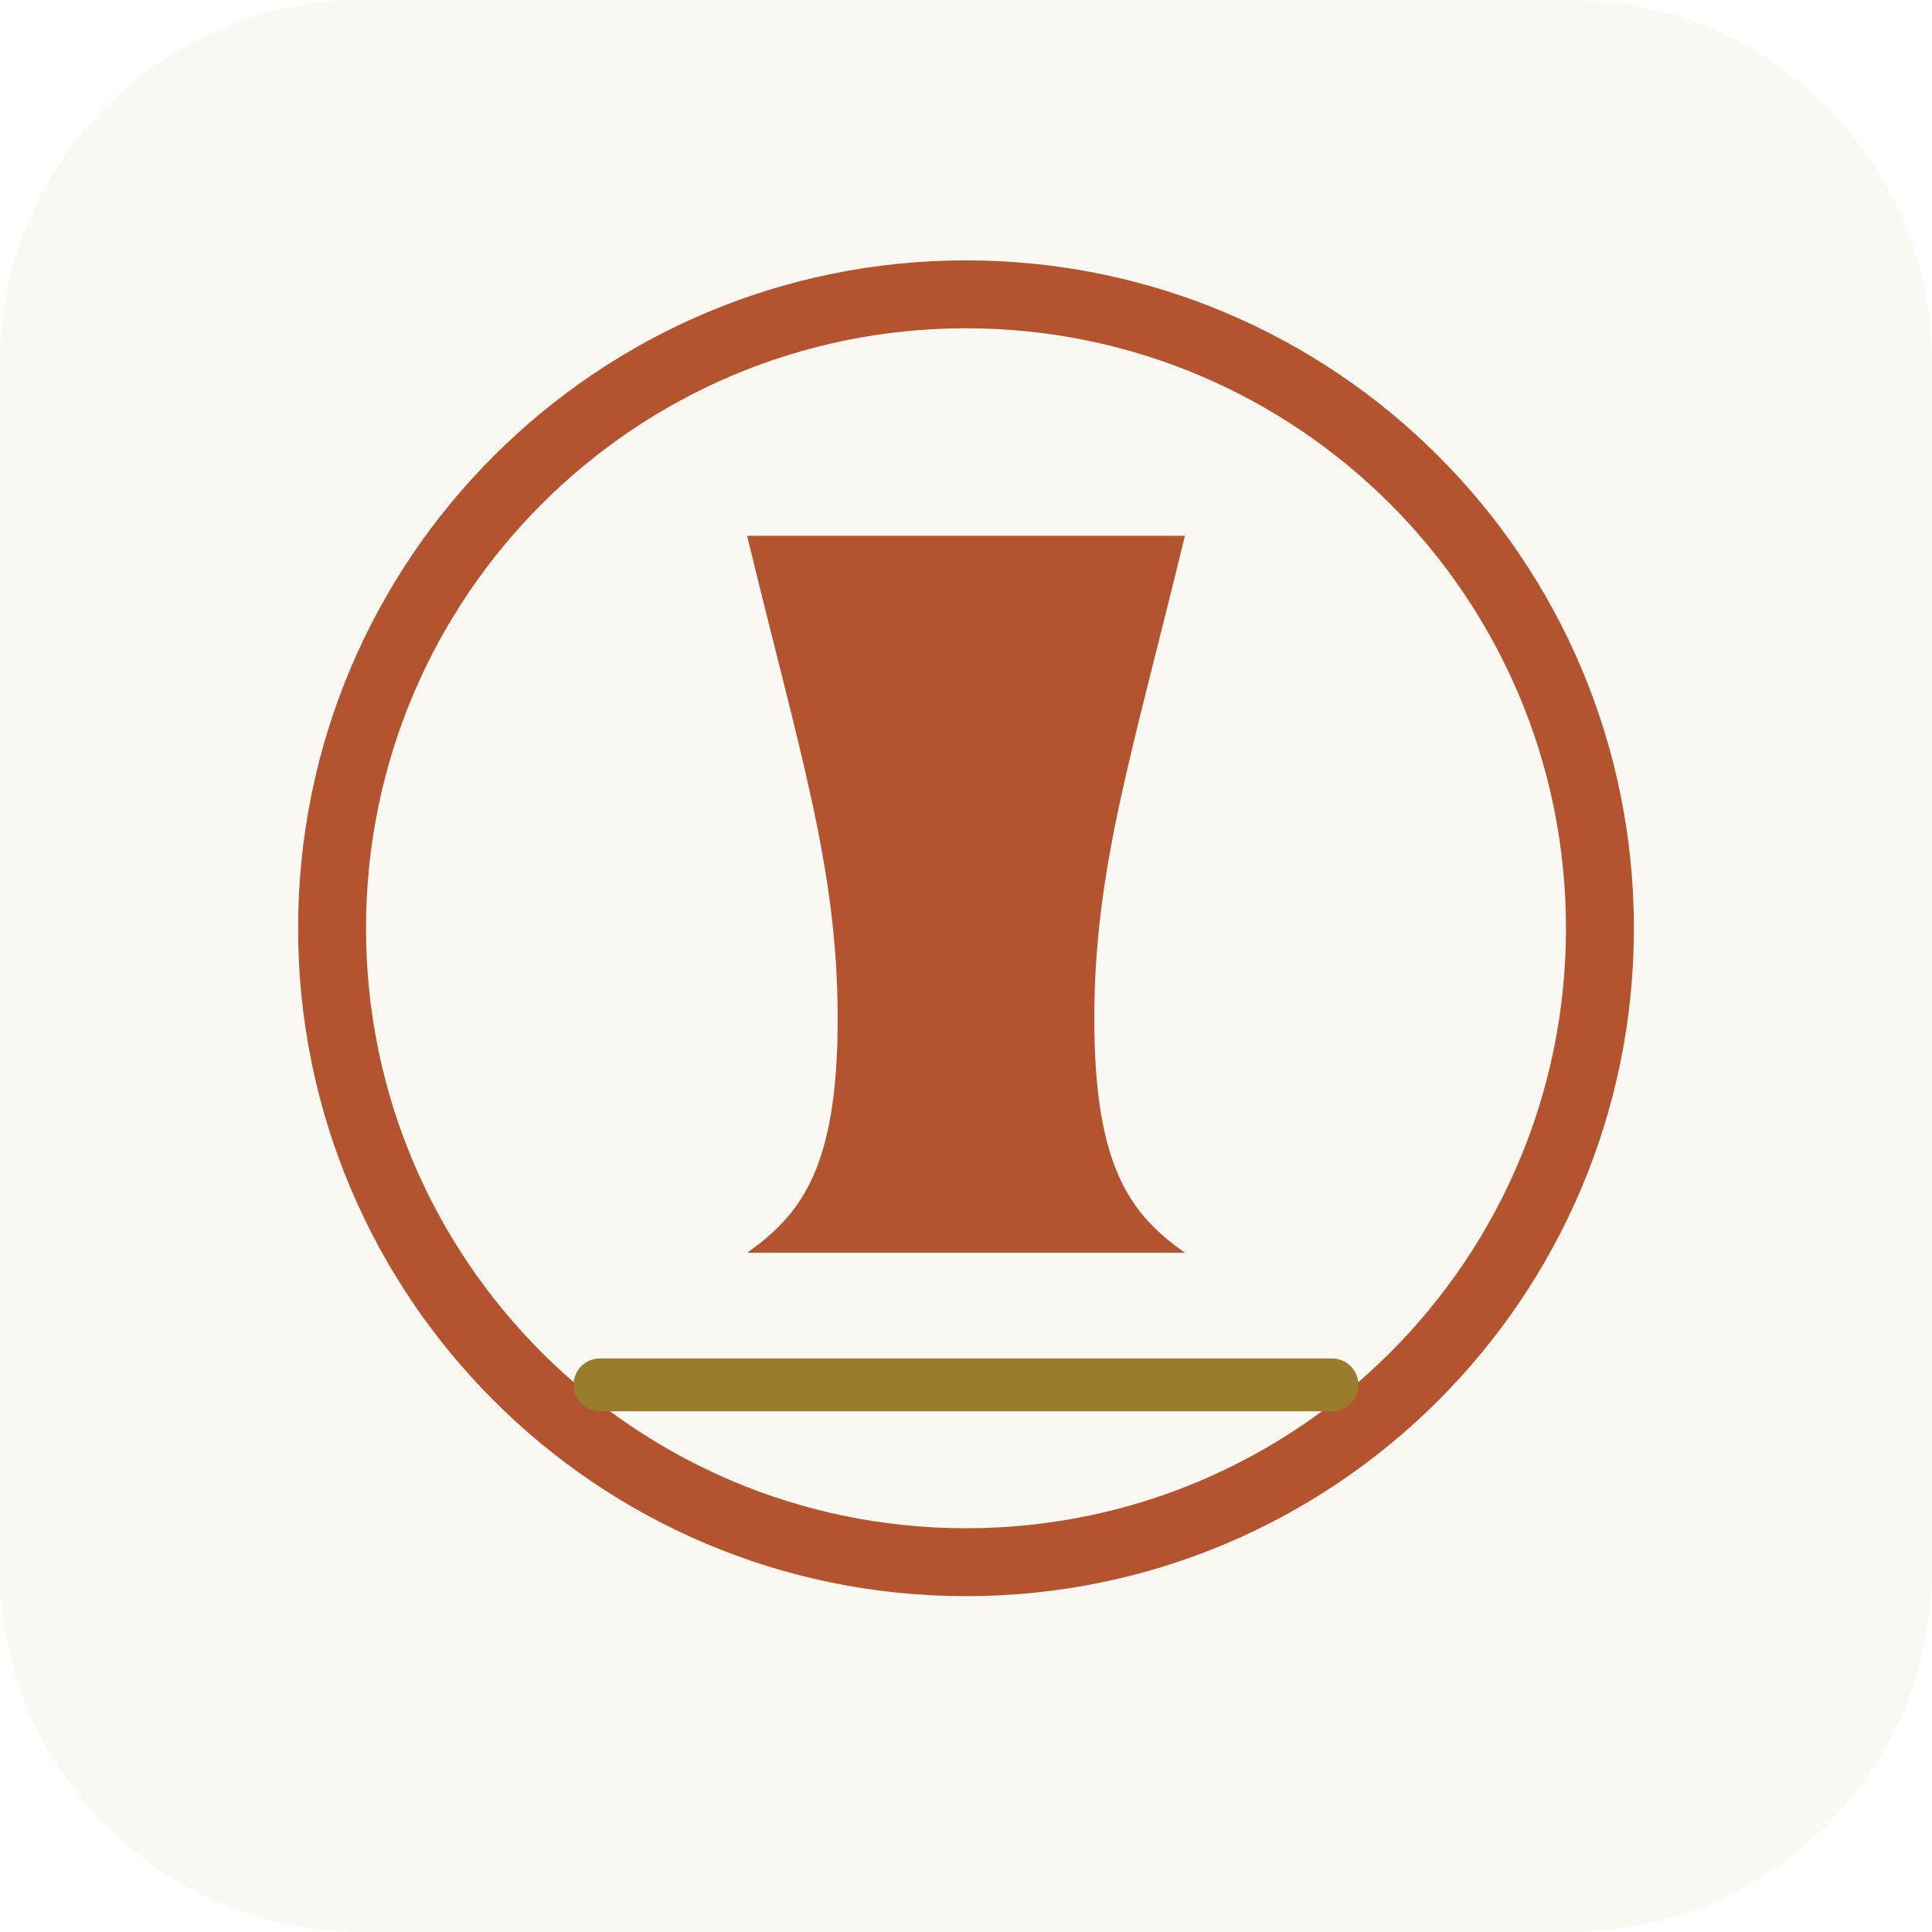
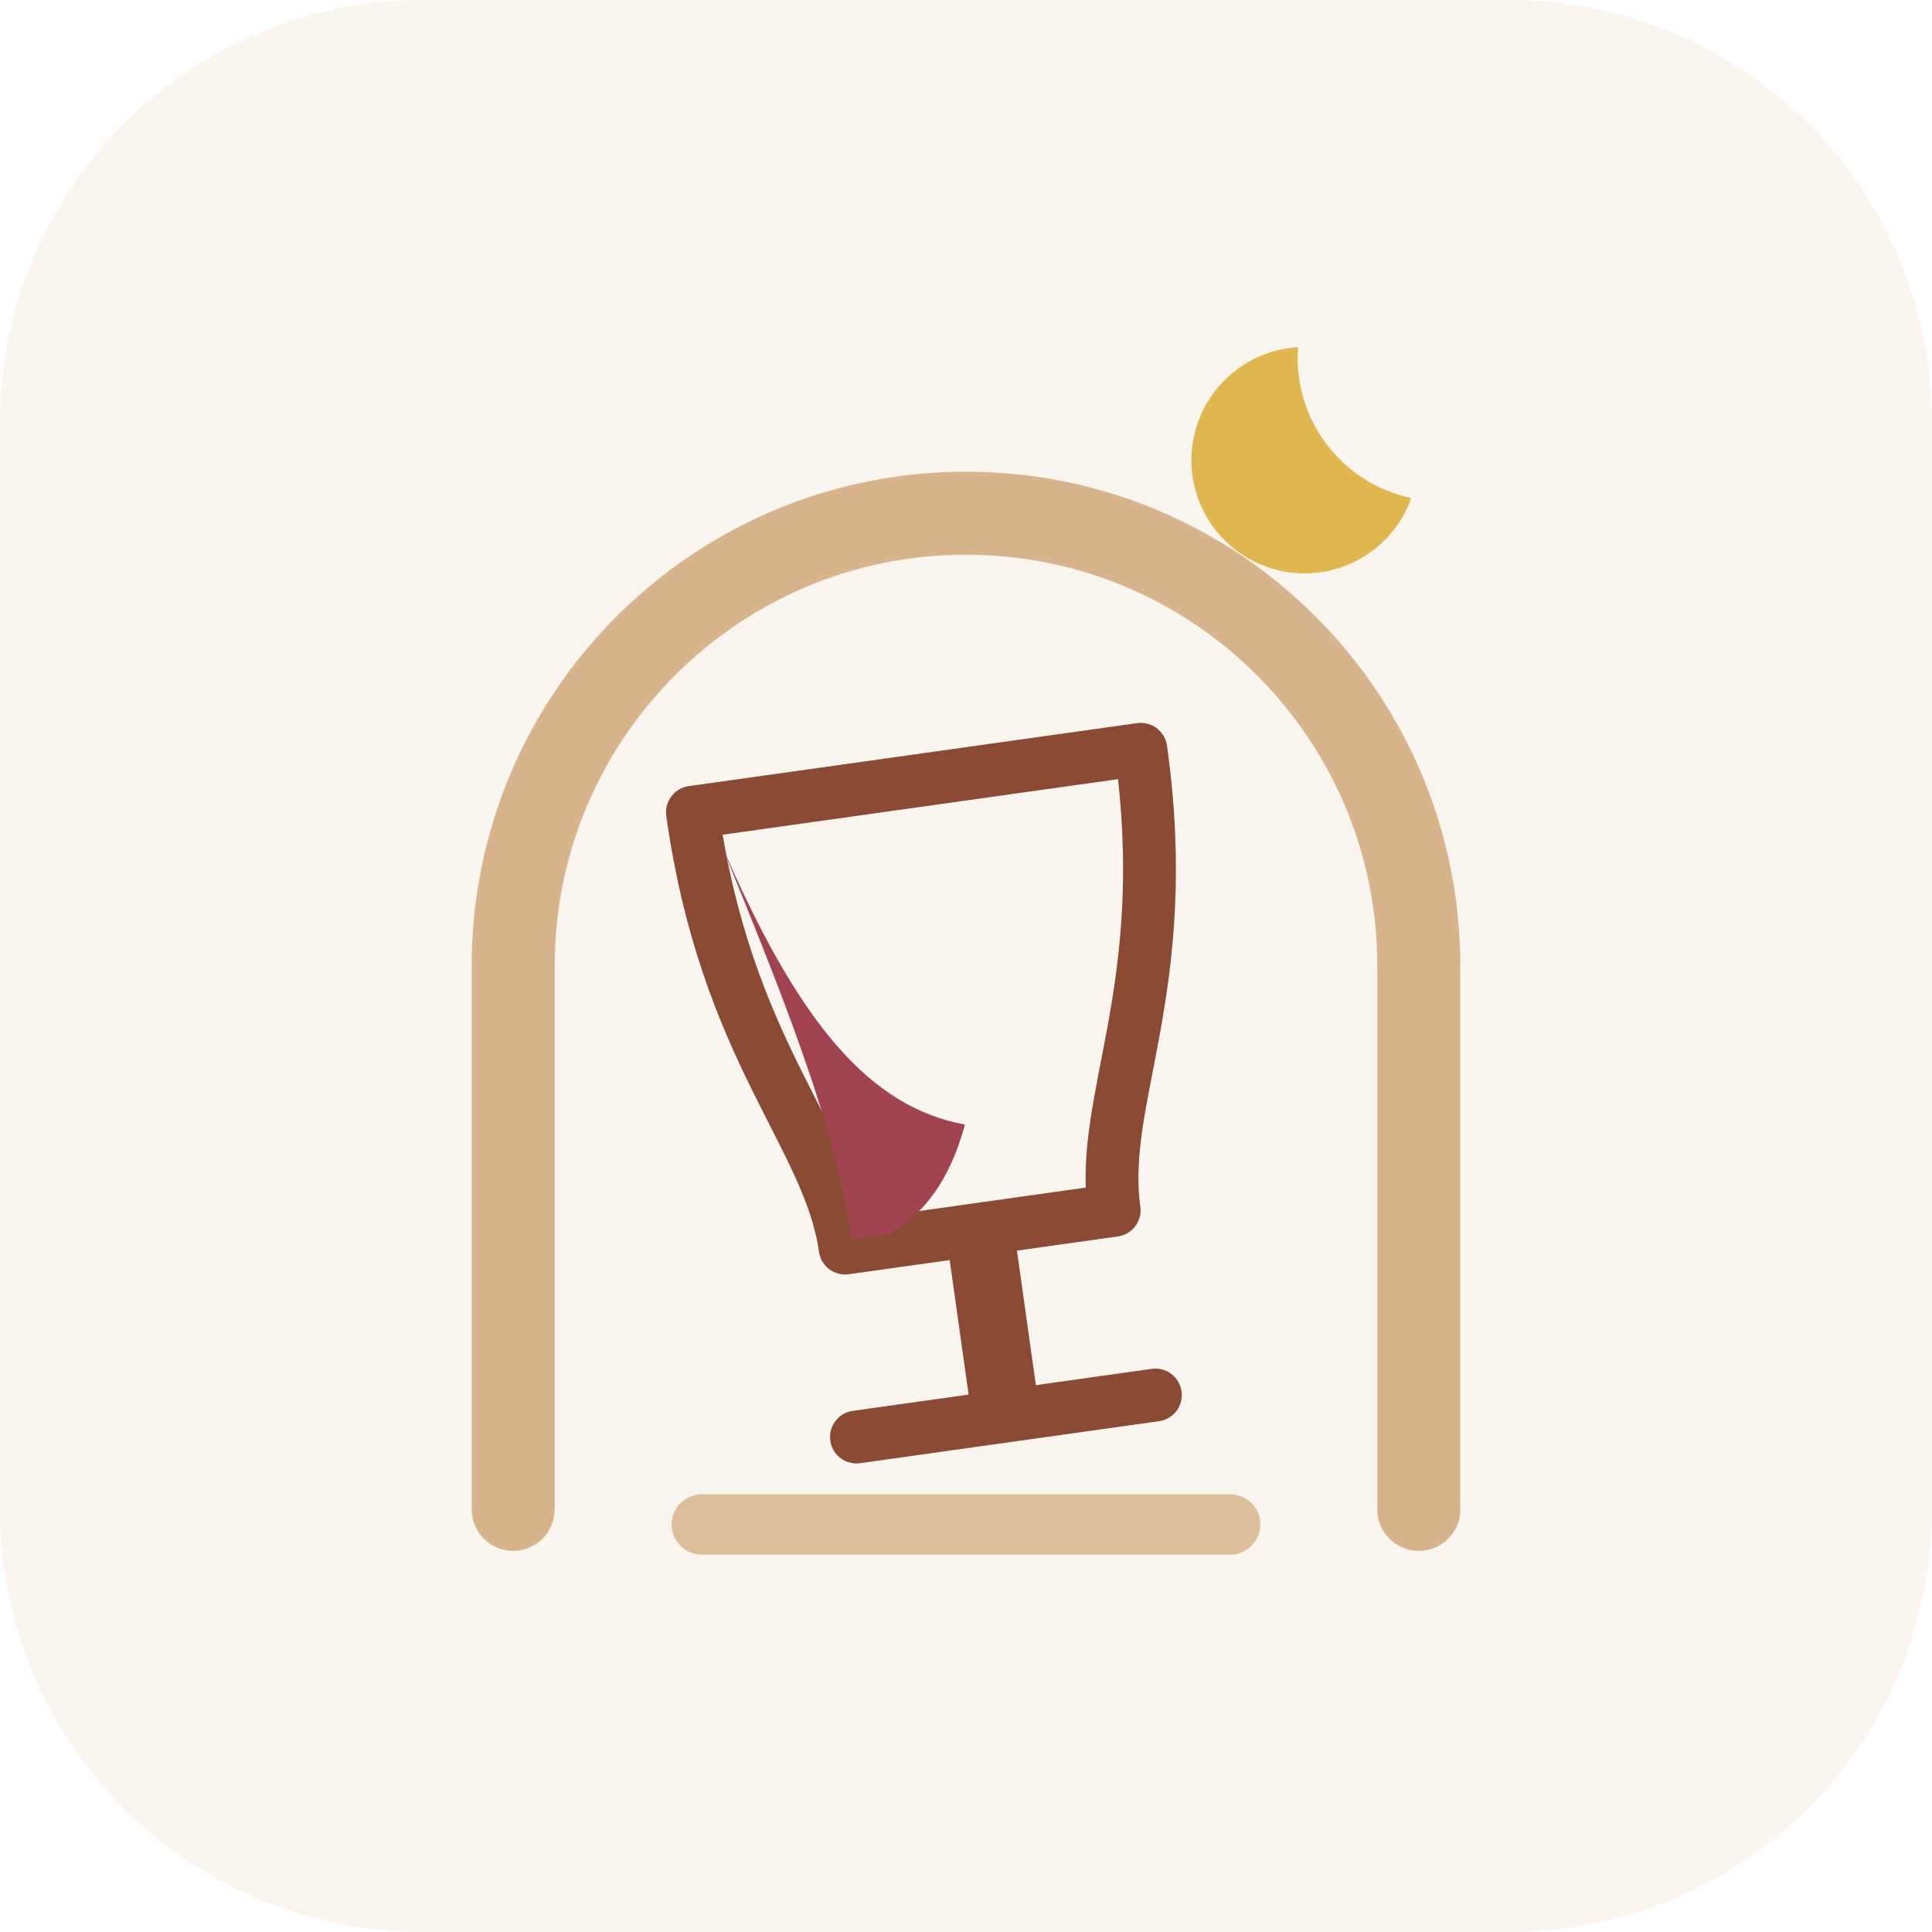
<svg xmlns="http://www.w3.org/2000/svg" viewBox="0 0 512 512">
-   <rect width="512" height="512" rx="96" fill="#faf8f3" />
-   <circle cx="256" cy="246" r="168" fill="none" stroke="#b3542f" stroke-width="18" />
-   <path d="M198 142h116c-14 58-24 88-24 128 0 40 10 52 24 62H198c14-10 24-22 24-62 0-40-10-70-24-128z" fill="#b3542f" />
-   <rect x="152" y="360" width="208" height="14" rx="7" fill="#9a7d2c" />
+   <rect width="512" height="512" rx="112" fill="#faf6ef" />
+   <path d="M136 400V256a120 120 0 0 1 240 0v144" fill="none" stroke="#d8b48c" stroke-width="22" stroke-linecap="round" />
+   <path d="M186 404h140" stroke="#d8b48c" stroke-width="16" stroke-linecap="round" opacity="0.85" />
+   <path d="M344 92a30 30 0 1 0 30 40 38 38 0 0 1-30-40z" fill="#e0b64f" />
+   <g transform="rotate(-8 256 300)">
+     <path d="M196 206h120c0 64-24 90-24 120h-72c0-30-24-56-24-120z" fill="none" stroke="#8a4a34" stroke-width="14" stroke-linejoin="round" />
+     <path d="M202 214c14 52 30 76 54 84-6 14-14 22-24 26h-10c0-32-10-70-20-110z" fill="#a1444f" />
+     <rect x="247" y="328" width="18" height="44" fill="#8a4a34" />
+     <path d="M216 376h80" stroke="#8a4a34" stroke-width="14" stroke-linecap="round" />
+   </g>
</svg>
